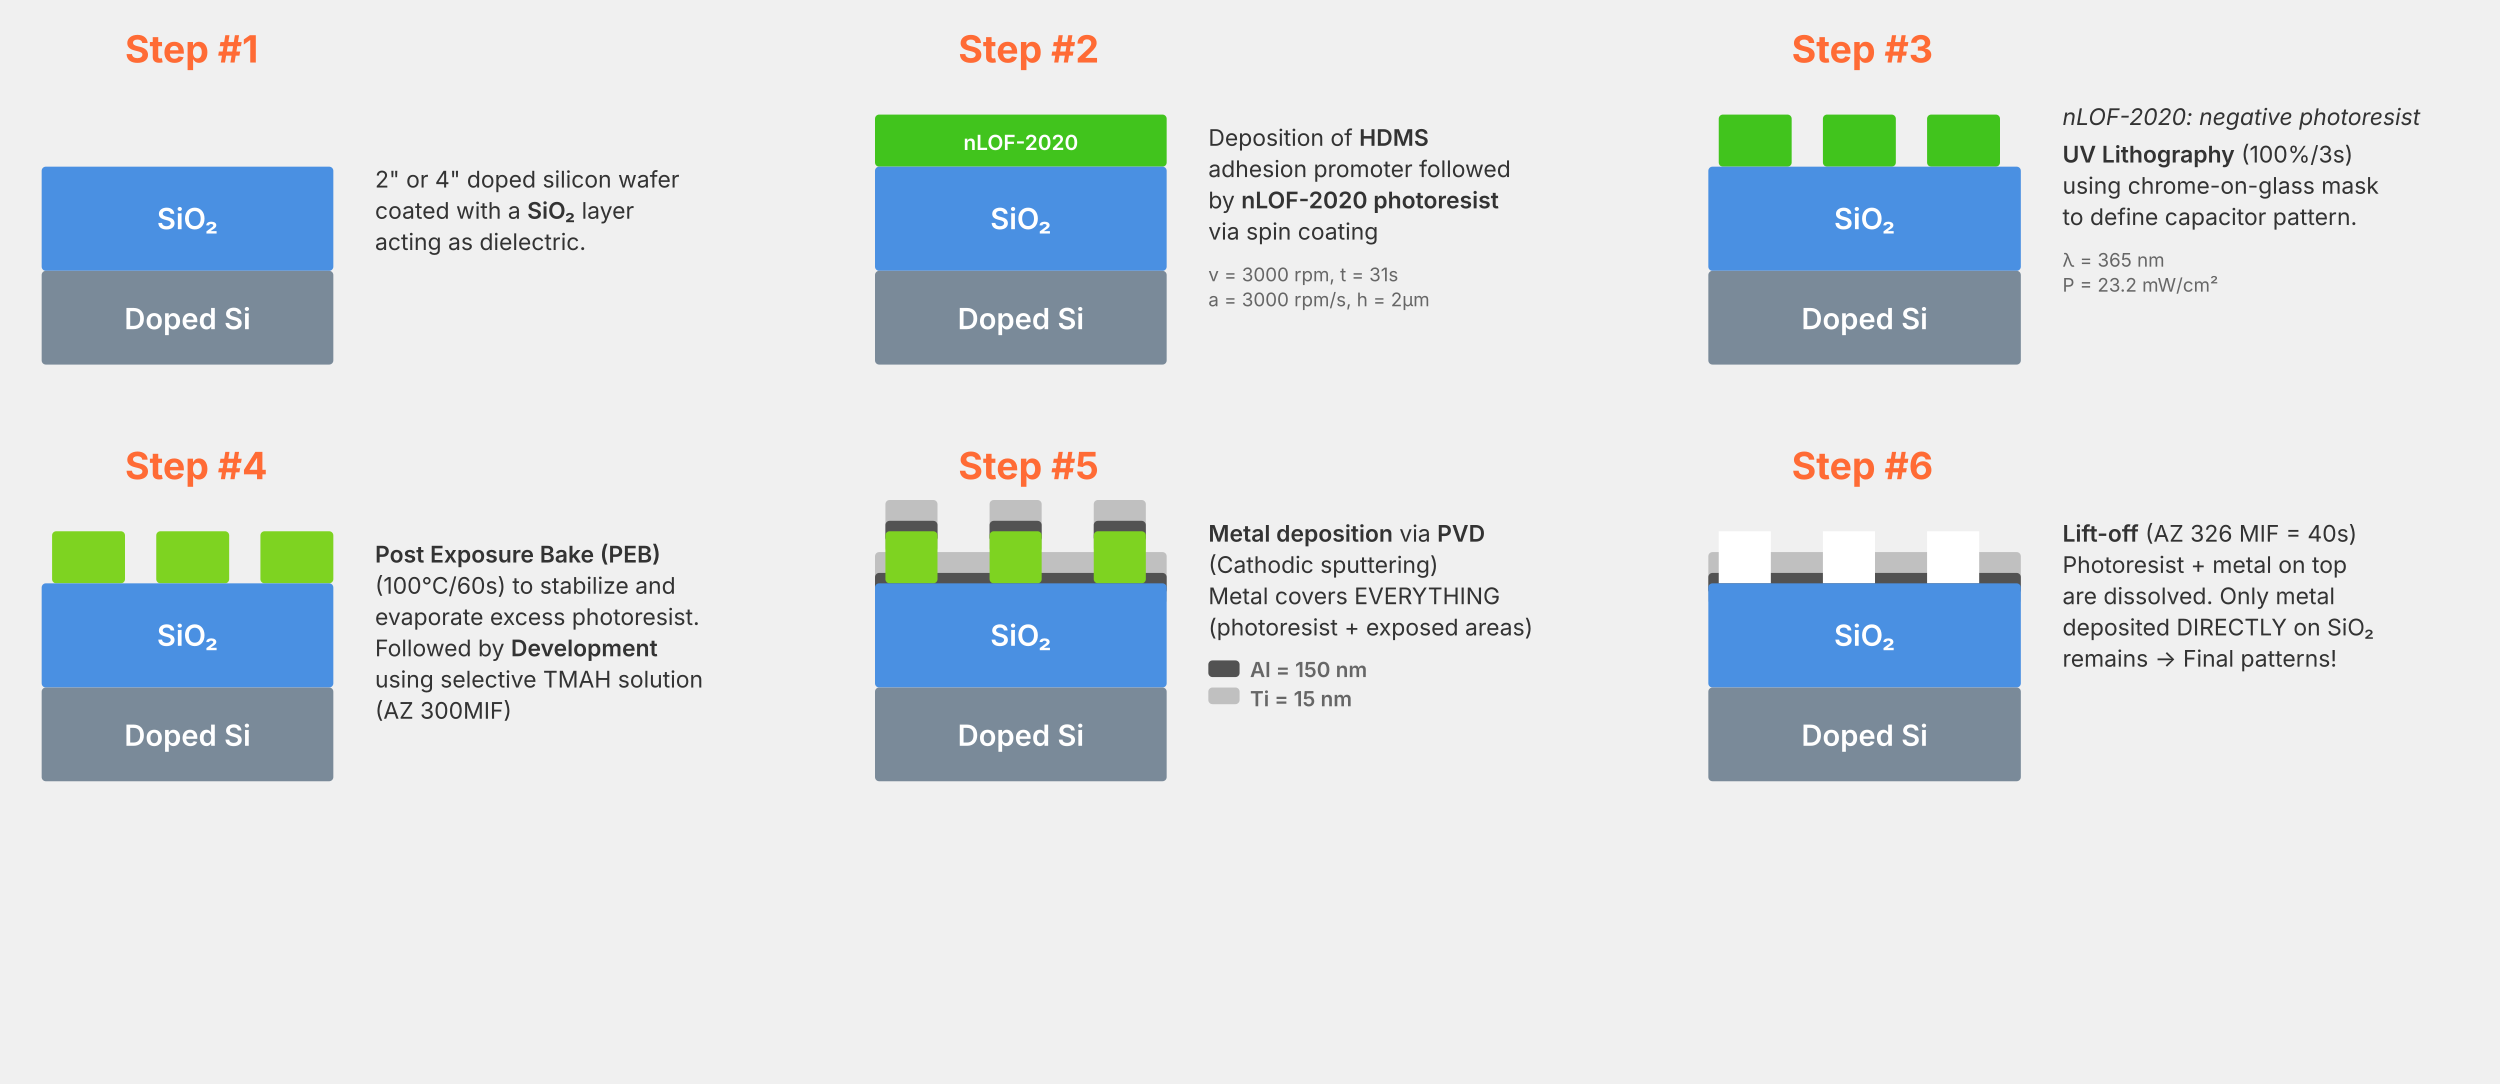
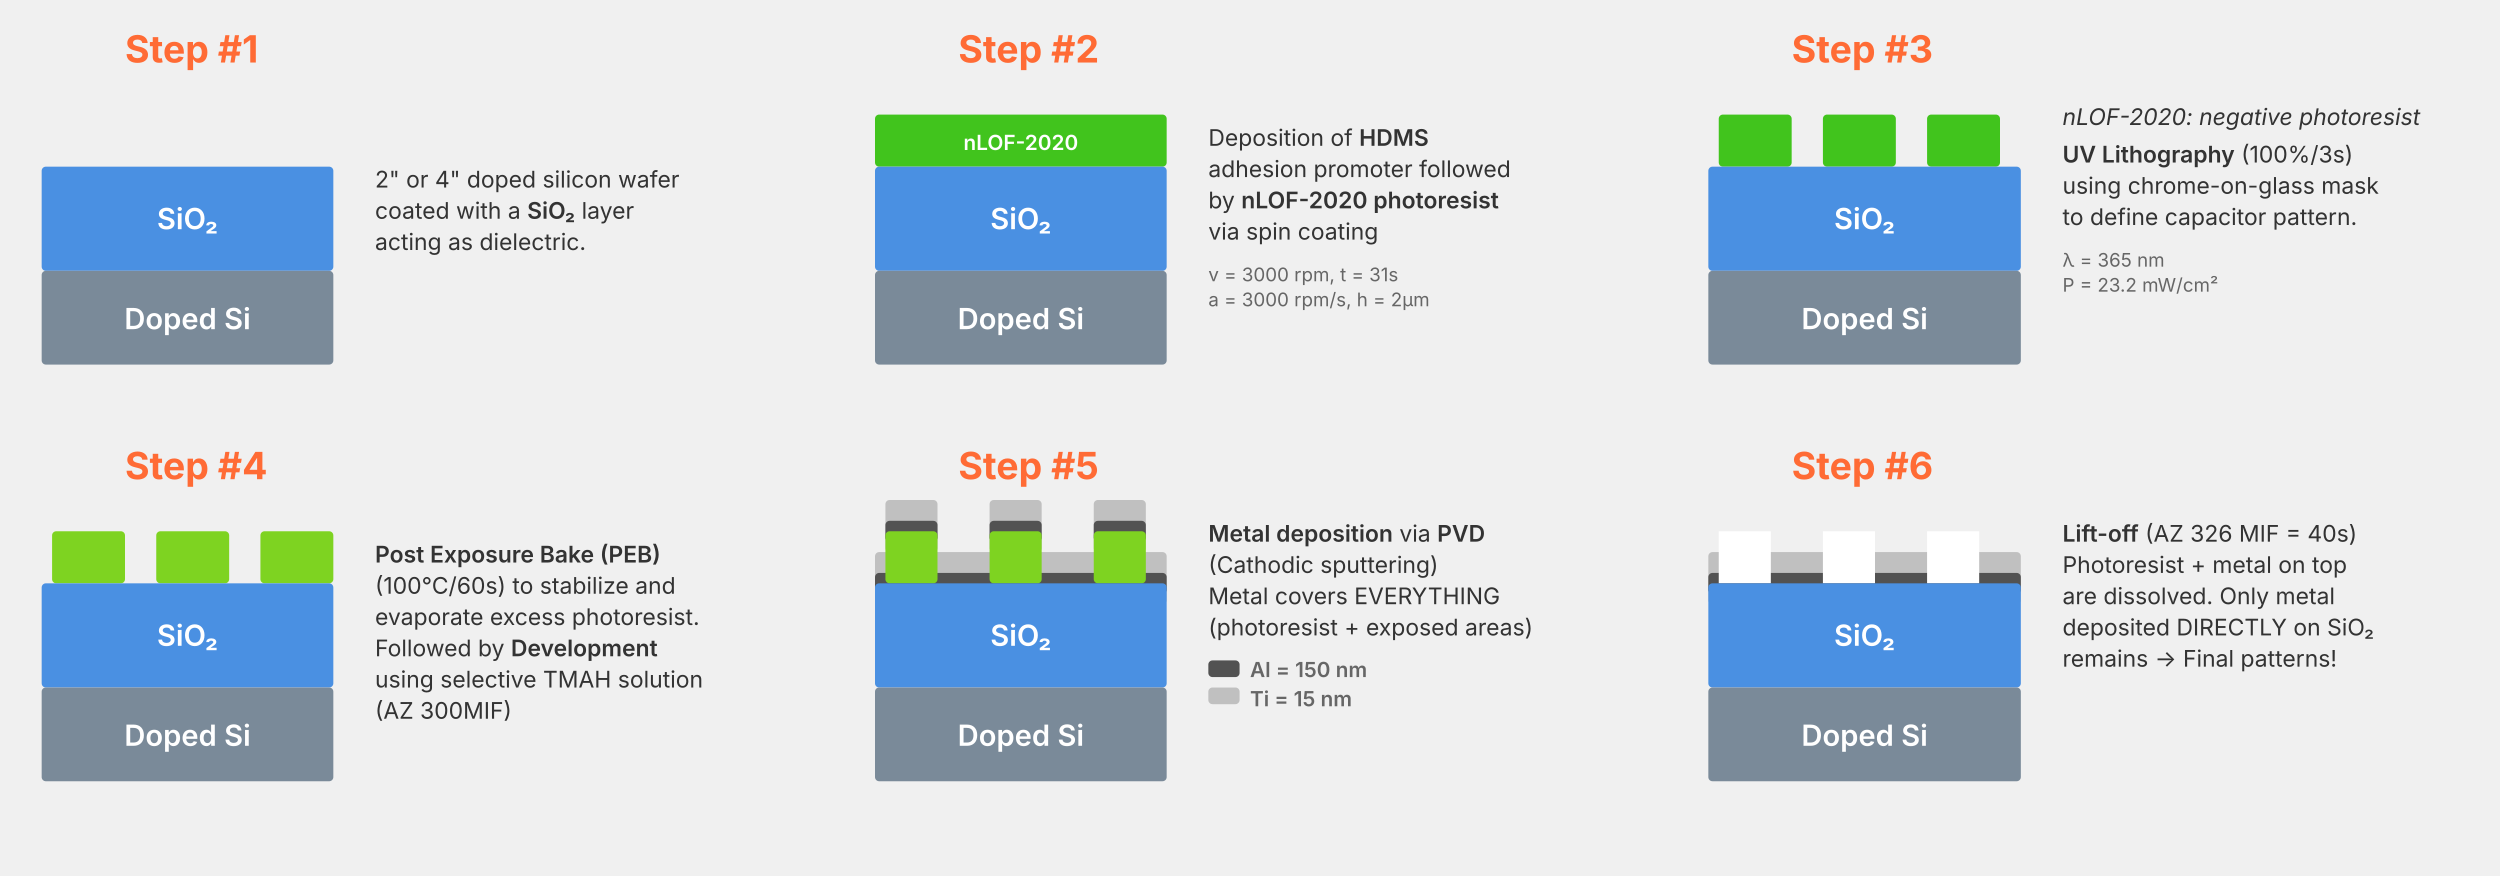
- <svg xmlns="http://www.w3.org/2000/svg" viewBox="0 0 1200 520" style="font-family: 'Inter', Arial, sans-serif;">
+ <svg xmlns="http://www.w3.org/2000/svg" viewBox="0 0 1200 420" style="font-family: 'Inter', Arial, sans-serif;">
  <g id="step1">
    <text x="60" y="30" fill="#ff6b35" font-size="18" font-weight="bold">Step #1</text>
    <rect x="20" y="80" width="140" height="50" fill="#4a90e2" rx="2" />
    <text x="90" y="110" text-anchor="middle" fill="#fff" font-size="14" font-weight="600">SiO₂</text>
    <rect x="20" y="130" width="140" height="45" fill="#7a8a99" rx="2" />
    <text x="90" y="158" text-anchor="middle" fill="#fff" font-size="14" font-weight="600">Doped Si</text>
    <text x="180" y="90" font-size="11" fill="#333">
      <tspan x="180" dy="0">2" or 4" doped silicon wafer</tspan>
      <tspan x="180" dy="15">coated with a <tspan font-weight="600">SiO₂</tspan> layer</tspan>
      <tspan x="180" dy="15">acting as dielectric.</tspan>
    </text>
  </g>
  <g id="step2">
    <text x="460" y="30" fill="#ff6b35" font-size="18" font-weight="bold">Step #2</text>
    <rect x="420" y="55" width="140" height="25" fill="#41C41D" rx="2" />
    <text x="490" y="72" text-anchor="middle" fill="#fff" font-size="10" font-weight="600">nLOF-2020</text>
    <rect x="420" y="80" width="140" height="50" fill="#4a90e2" rx="2" />
    <text x="490" y="110" text-anchor="middle" fill="#fff" font-size="14" font-weight="600">SiO₂</text>
    <rect x="420" y="130" width="140" height="45" fill="#7a8a99" rx="2" />
    <text x="490" y="158" text-anchor="middle" fill="#fff" font-size="14" font-weight="600">Doped Si</text>
    <text x="580" y="70" font-size="11" fill="#333">
      <tspan x="580" dy="0">Deposition of <tspan font-weight="600">HDMS</tspan>
      </tspan>
      <tspan x="580" dy="15">adhesion promoter followed</tspan>
      <tspan x="580" dy="15">by <tspan font-weight="600">nLOF-2020 photoresist</tspan>
      </tspan>
      <tspan x="580" dy="15">via spin coating</tspan>
      <tspan x="580" dy="20" font-size="9" fill="#666">v = 3000 rpm, t = 31s</tspan>
      <tspan x="580" dy="12" font-size="9" fill="#666">a = 3000 rpm/s, h = 2µm</tspan>
    </text>
  </g>
  <g id="step3">
    <text x="860" y="30" fill="#ff6b35" font-size="18" font-weight="bold">Step #3</text>
    <rect x="825" y="55" width="35" height="25" fill="#41C41D" rx="2" />
    <rect x="875" y="55" width="35" height="25" fill="#41C41D" rx="2" />
    <rect x="925" y="55" width="35" height="25" fill="#41C41D" rx="2" />
    <rect x="820" y="80" width="150" height="50" fill="#4a90e2" rx="2" />
    <text x="895" y="110" text-anchor="middle" fill="#fff" font-size="14" font-weight="600">SiO₂</text>
    <rect x="820" y="130" width="150" height="45" fill="#7a8a99" rx="2" />
    <text x="895" y="158" text-anchor="middle" fill="#fff" font-size="14" font-weight="600">Doped Si</text>
    <text x="990" y="60" font-size="11" fill="#333">
      <tspan x="990" dy="0" font-style="italic">nLOF-2020: negative photoresist</tspan>
      <tspan x="990" dy="18">
        <tspan font-weight="600">UV Lithography</tspan> (100%/3s)</tspan>
      <tspan x="990" dy="15">using chrome-on-glass mask</tspan>
      <tspan x="990" dy="15">to define capacitor pattern.</tspan>
      <tspan x="990" dy="20" font-size="9" fill="#666">λ = 365 nm</tspan>
      <tspan x="990" dy="12" font-size="9" fill="#666">P = 23.2 mW/cm²</tspan>
    </text>
  </g>
  <g id="step4" transform="translate(0, 200)">
    <text x="60" y="30" fill="#ff6b35" font-size="18" font-weight="bold">Step #4</text>
    <rect x="25" y="55" width="35" height="25" fill="#7ed321" rx="2" />
    <rect x="75" y="55" width="35" height="25" fill="#7ed321" rx="2" />
    <rect x="125" y="55" width="35" height="25" fill="#7ed321" rx="2" />
    <rect x="20" y="80" width="140" height="50" fill="#4a90e2" rx="2" />
    <text x="90" y="110" text-anchor="middle" fill="#fff" font-size="14" font-weight="600">SiO₂</text>
    <rect x="20" y="130" width="140" height="45" fill="#7a8a99" rx="2" />
    <text x="90" y="158" text-anchor="middle" fill="#fff" font-size="14" font-weight="600">Doped Si</text>
    <text x="180" y="70" font-size="11" fill="#333">
      <tspan x="180" dy="0">
        <tspan font-weight="600">Post Exposure Bake (PEB)</tspan>
      </tspan>
      <tspan x="180" dy="15">(100°C/60s) to stabilize and</tspan>
      <tspan x="180" dy="15">evaporate excess photoresist.</tspan>
      <tspan x="180" dy="15">Followed by <tspan font-weight="600">Development</tspan>
      </tspan>
      <tspan x="180" dy="15">using selective TMAH solution</tspan>
      <tspan x="180" dy="15">(AZ 300MIF)</tspan>
    </text>
  </g>
  <g id="step5" transform="translate(0, 200)">
    <text x="460" y="30" fill="#ff6b35" font-size="18" font-weight="bold">Step #5</text>
    <rect x="420" y="65" width="140" height="25" fill="#c0c0c0" rx="2" />
    <rect x="425" y="40" width="25" height="25" fill="#c0c0c0" rx="2" />
    <rect x="475" y="40" width="25" height="25" fill="#c0c0c0" rx="2" />
    <rect x="525" y="40" width="25" height="25" fill="#c0c0c0" rx="2" />
    <rect x="580" y="117" width="15" height="8" fill="#525252" rx="2" />
    <rect x="580" y="130" width="15" height="8" fill="#c0c0c0" rx="2" />
    <rect x="420" y="75" width="140" height="10" fill="#525252" rx="2" />
    <rect x="425" y="50" width="25" height="10" fill="#525252" rx="2" />
    <rect x="475" y="50" width="25" height="10" fill="#525252" rx="2" />
    <rect x="525" y="50" width="25" height="10" fill="#525252" rx="2" />
    <rect x="425" y="55" width="25" height="25" fill="#7ed321" rx="2" />
    <rect x="475" y="55" width="25" height="25" fill="#7ed321" rx="2" />
    <rect x="525" y="55" width="25" height="25" fill="#7ed321" rx="2" />
    <rect x="420" y="80" width="140" height="50" fill="#4a90e2" rx="2" />
    <text x="490" y="110" text-anchor="middle" fill="#fff" font-size="14" font-weight="600">SiO₂</text>
    <rect x="420" y="130" width="140" height="45" fill="#7a8a99" rx="2" />
    <text x="490" y="158" text-anchor="middle" fill="#fff" font-size="14" font-weight="600">Doped Si</text>
    <text x="580" y="60" font-size="11" fill="#333">
      <tspan x="580" dy="0">
        <tspan font-weight="600">Metal deposition</tspan> via <tspan font-weight="600">PVD</tspan>
      </tspan>
      <tspan x="580" dy="15">(Cathodic sputtering)</tspan>
      <tspan x="580" dy="15">Metal covers EVERYTHING</tspan>
      <tspan x="580" dy="15">(photoresist + exposed areas)</tspan>
      <tspan x="600" dy="20" font-size="10" fill="#666" font-weight="600">Al = 150 nm</tspan>
      <tspan x="600" dy="14" font-size="10" fill="#666" font-weight="600">Ti = 15 nm</tspan>
    </text>
  </g>
  <g id="step6" transform="translate(0, 200)">
    <text x="860" y="30" fill="#ff6b35" font-size="18" font-weight="bold">Step #6</text>
    <rect x="820" y="65" width="150" height="25" fill="#c0c0c0" rx="2" />
    <rect x="820" y="75" width="150" height="10" fill="#525252" rx="2" />
    <rect x="825" y="55" width="25" height="25" fill="#FFFFFF" />
    <rect x="875" y="55" width="25" height="25" fill="#FFFFFF" />
    <rect x="925" y="55" width="25" height="25" fill="#FFFFFF" />
    <rect x="820" y="80" width="150" height="50" fill="#4a90e2" rx="2" />
    <text x="895" y="110" text-anchor="middle" fill="#fff" font-size="14" font-weight="600">SiO₂</text>
    <rect x="820" y="130" width="150" height="45" fill="#7a8a99" rx="2" />
    <text x="895" y="158" text-anchor="middle" fill="#fff" font-size="14" font-weight="600">Doped Si</text>
    <text x="990" y="60" font-size="11" fill="#333">
      <tspan x="990" dy="0">
        <tspan font-weight="600">Lift-off</tspan> (AZ 326 MIF = 40s)</tspan>
      <tspan x="990" dy="15">Photoresist + metal on top</tspan>
      <tspan x="990" dy="15">are dissolved. Only metal</tspan>
      <tspan x="990" dy="15">deposited DIRECTLY on SiO₂</tspan>
      <tspan x="990" dy="15">remains → Final patterns!</tspan>
    </text>
  </g>
</svg>
